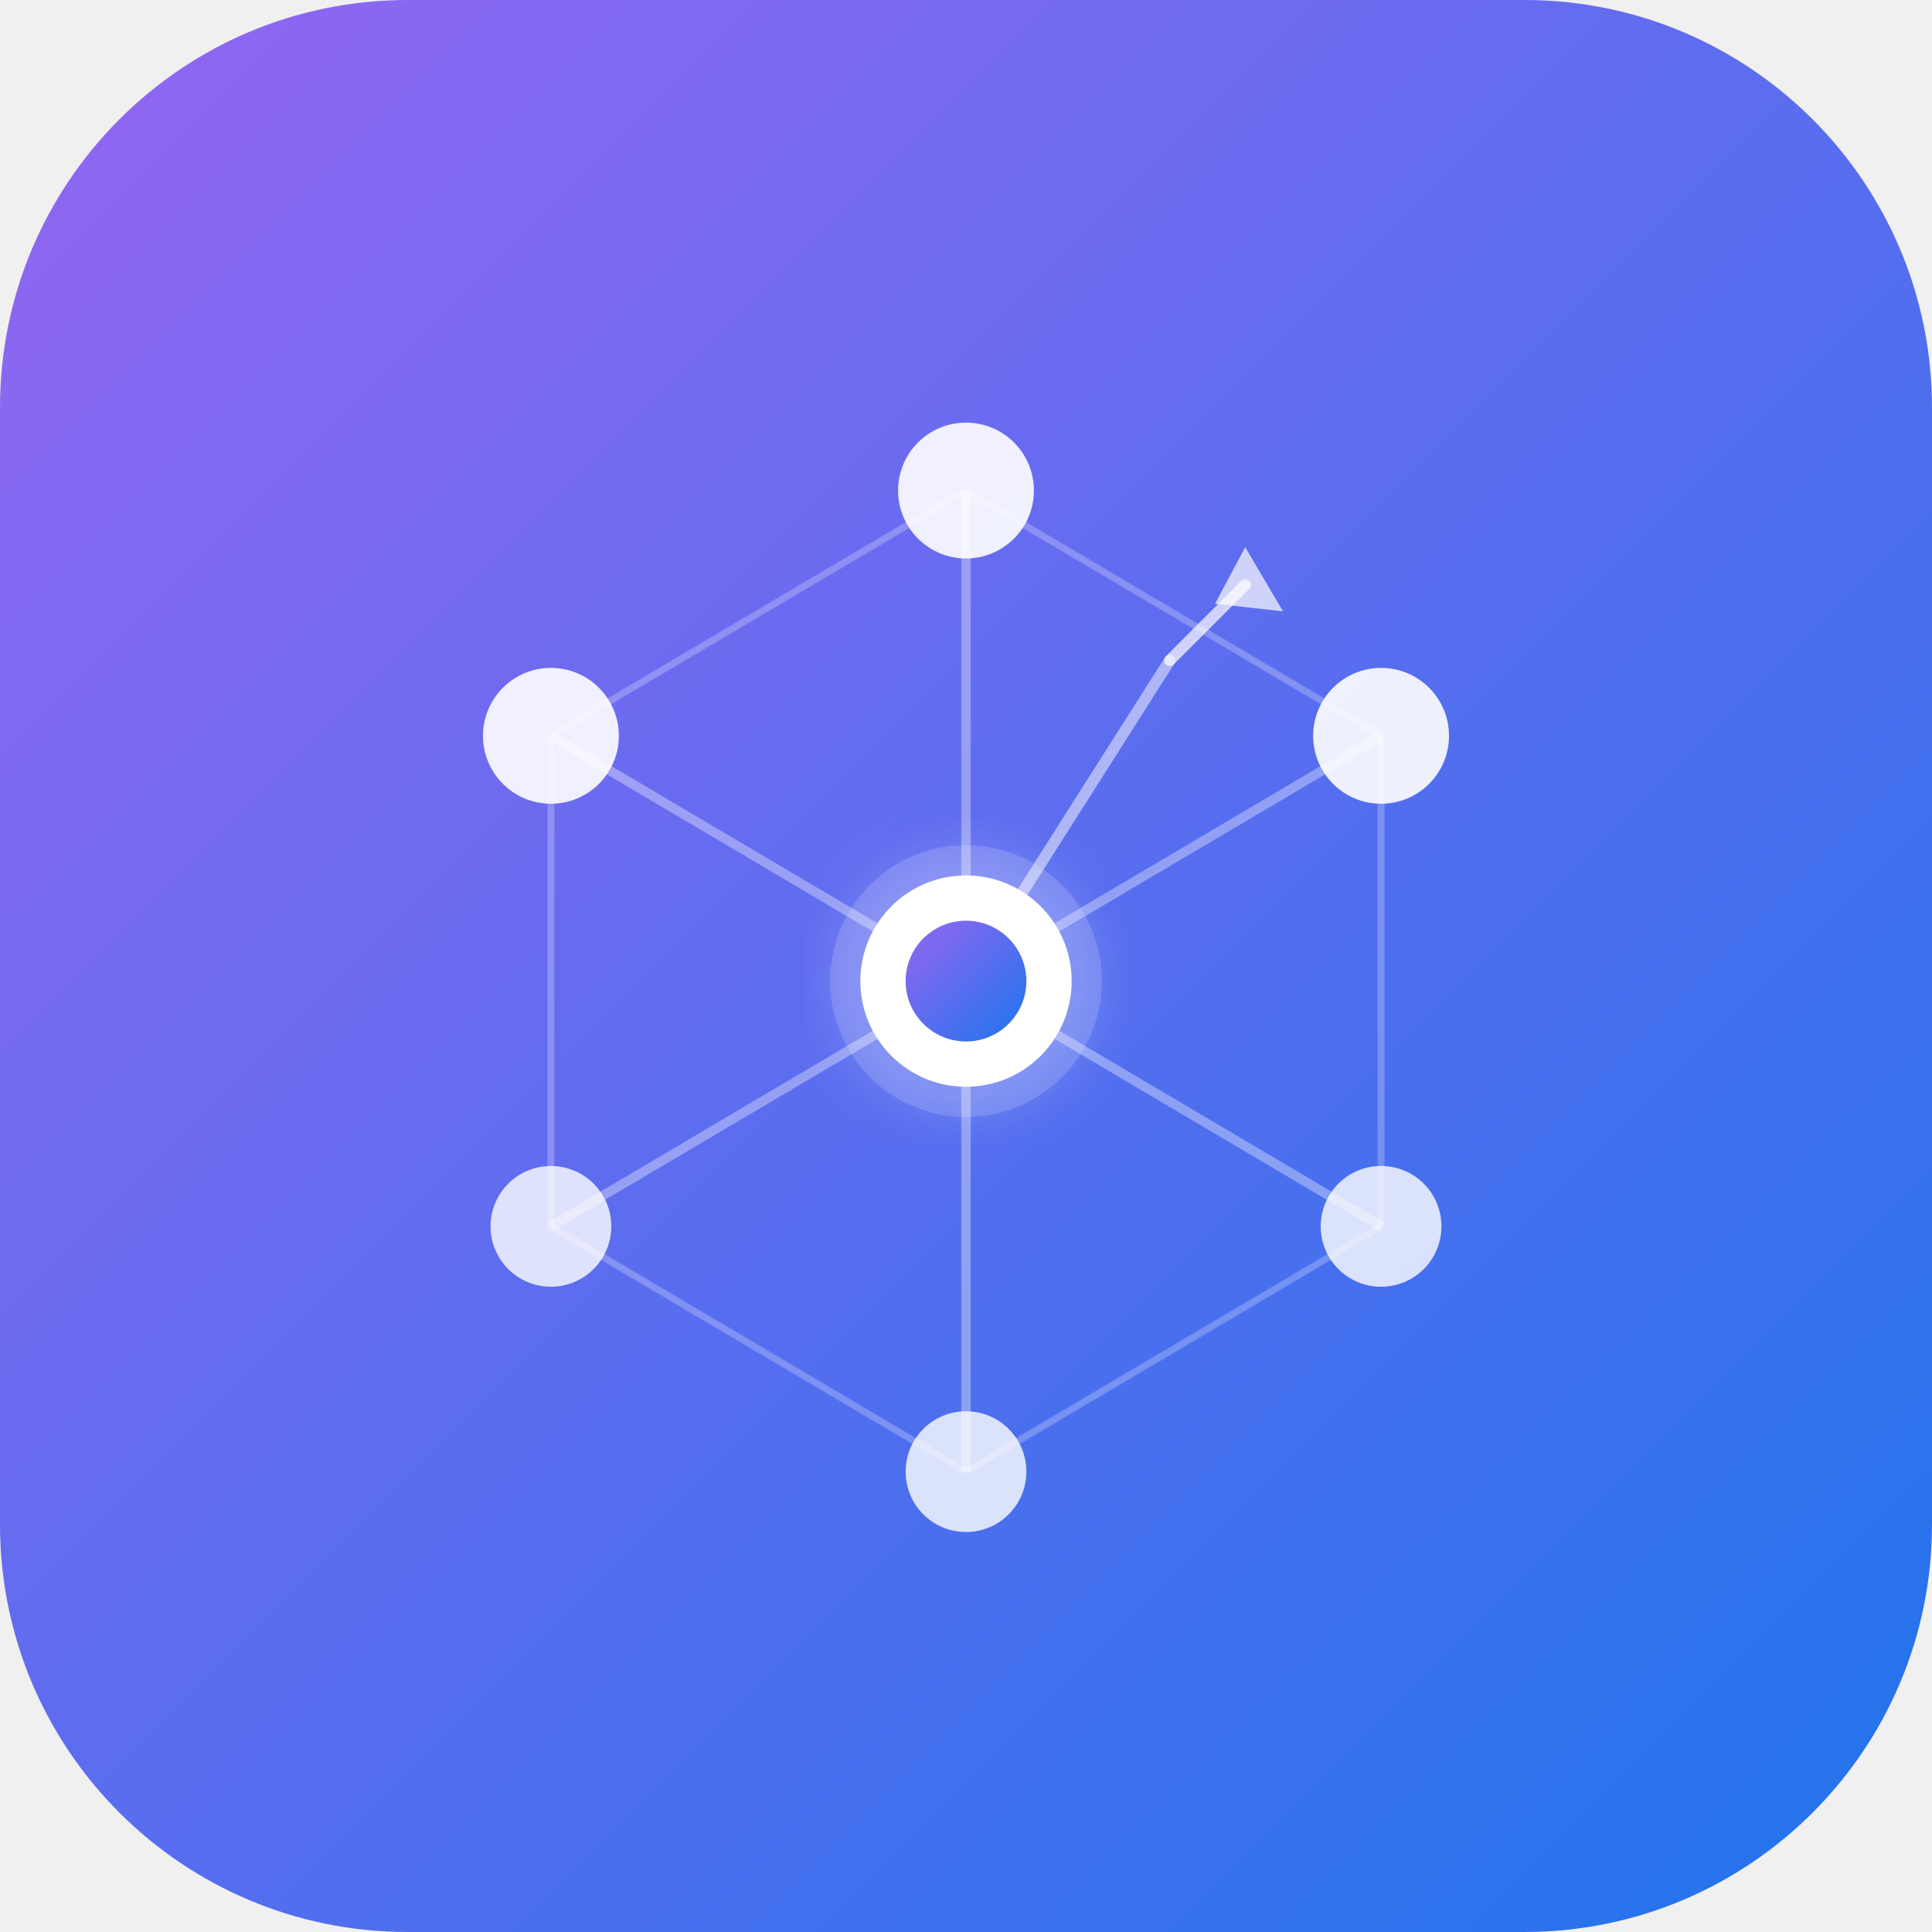
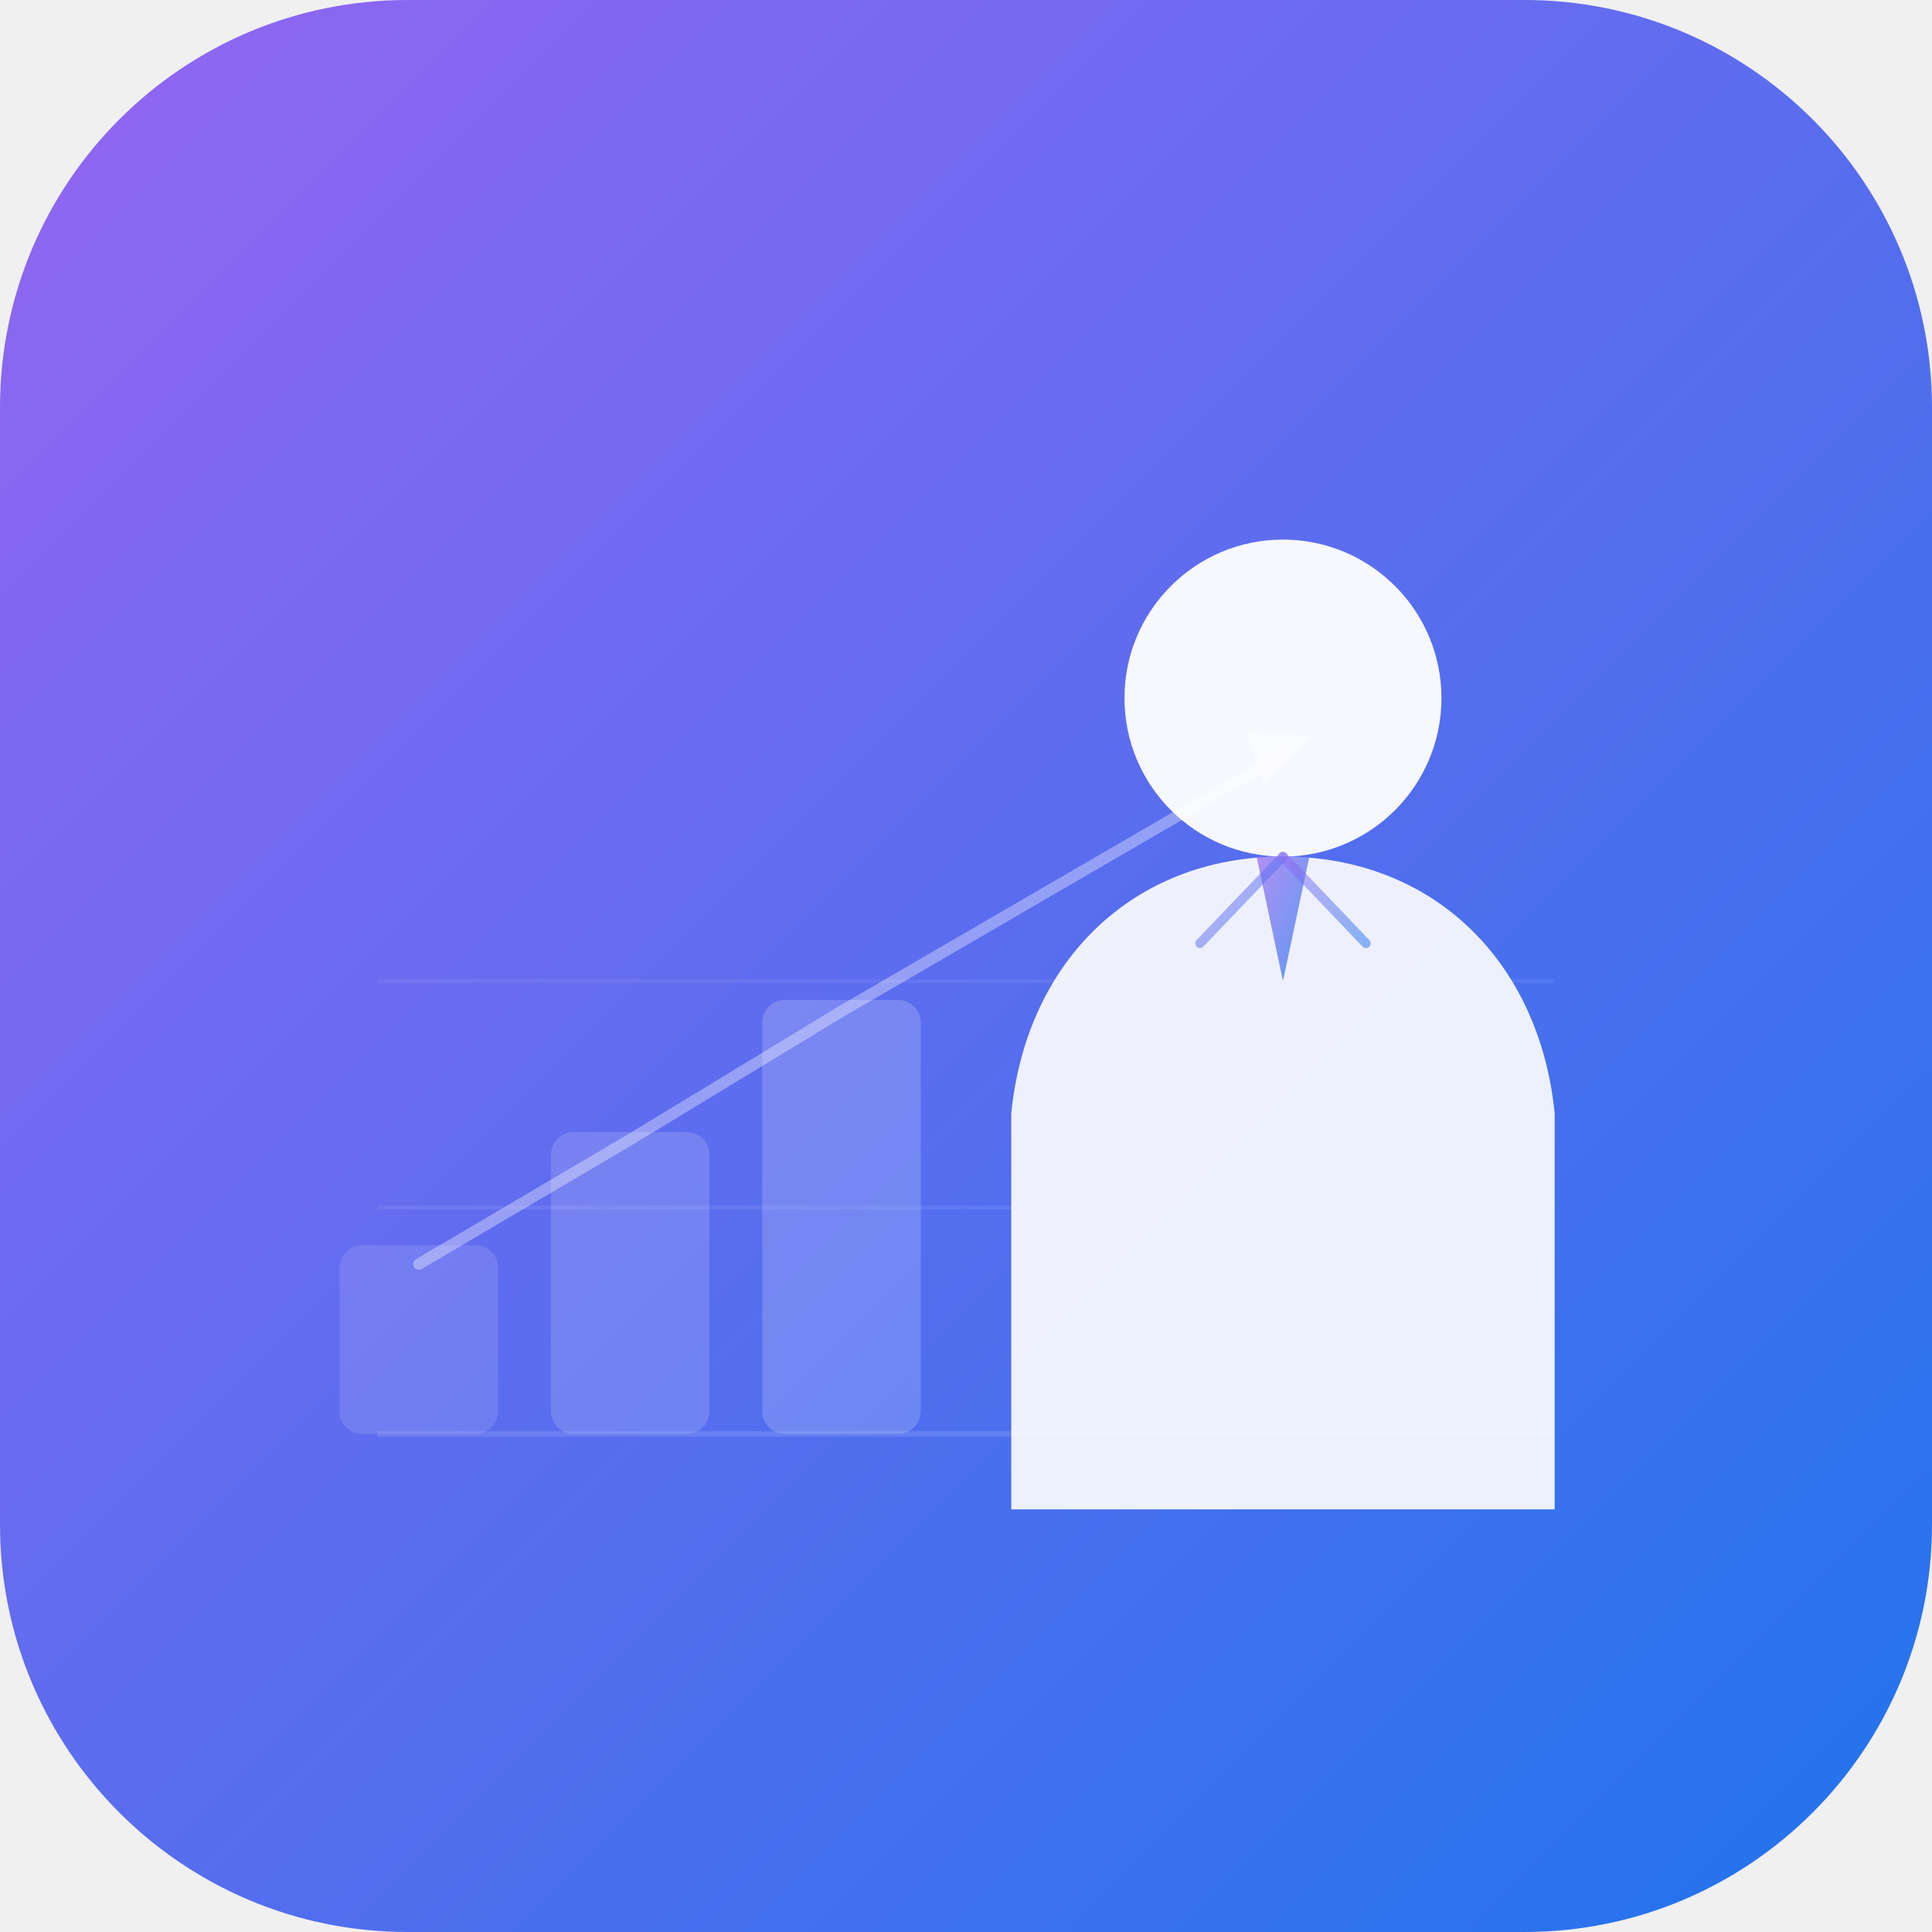
<svg xmlns="http://www.w3.org/2000/svg" viewBox="0 0 512 512">
  <defs>
    <linearGradient id="bg-grad" x1="0%" y1="0%" x2="100%" y2="100%">
      <stop offset="0%" stop-color="#9566F2" />
      <stop offset="100%" stop-color="#1F74EC" />
    </linearGradient>
-     <linearGradient id="node-grad" x1="0%" y1="0%" x2="100%" y2="100%">
-       <stop offset="0%" stop-color="#ffffff" />
-       <stop offset="100%" stop-color="#E8DDFB" />
-     </linearGradient>
-     <filter id="glow">
-       <feGaussianBlur stdDeviation="6" result="blur" />
-       <feMerge>
-         <feMergeNode in="blur" />
-         <feMergeNode in="SourceGraphic" />
-       </feMerge>
-     </filter>
  </defs>
  <rect width="512" height="512" rx="108" fill="url(#bg-grad)" />
-   <polygon points="256,130 366,195 366,325 256,390 146,325 146,195" fill="none" stroke="white" stroke-width="2" stroke-opacity="0.15" />
-   <line x1="256" y1="260" x2="256" y2="130" stroke="white" stroke-width="2.5" stroke-opacity="0.35" />
-   <line x1="256" y1="260" x2="366" y2="195" stroke="white" stroke-width="2.5" stroke-opacity="0.35" />
-   <line x1="256" y1="260" x2="366" y2="325" stroke="white" stroke-width="2.5" stroke-opacity="0.35" />
-   <line x1="256" y1="260" x2="256" y2="390" stroke="white" stroke-width="2.5" stroke-opacity="0.35" />
-   <line x1="256" y1="260" x2="146" y2="325" stroke="white" stroke-width="2.5" stroke-opacity="0.35" />
-   <line x1="256" y1="260" x2="146" y2="195" stroke="white" stroke-width="2.5" stroke-opacity="0.35" />
-   <line x1="256" y1="130" x2="366" y2="195" stroke="white" stroke-width="1.5" stroke-opacity="0.12" />
-   <line x1="366" y1="195" x2="366" y2="325" stroke="white" stroke-width="1.5" stroke-opacity="0.12" />
-   <line x1="146" y1="195" x2="256" y2="130" stroke="white" stroke-width="1.5" stroke-opacity="0.12" />
-   <line x1="146" y1="325" x2="146" y2="195" stroke="white" stroke-width="1.5" stroke-opacity="0.12" />
-   <line x1="256" y1="390" x2="366" y2="325" stroke="white" stroke-width="1.5" stroke-opacity="0.12" />
-   <line x1="146" y1="325" x2="256" y2="390" stroke="white" stroke-width="1.5" stroke-opacity="0.12" />
-   <line x1="256" y1="260" x2="310" y2="175" stroke="white" stroke-width="3" stroke-opacity="0.5" stroke-linecap="round" />
-   <line x1="310" y1="175" x2="330" y2="155" stroke="white" stroke-width="3" stroke-opacity="0.7" stroke-linecap="round" />
-   <polygon points="330,145 340,162 322,160" fill="white" fill-opacity="0.7" />
-   <circle cx="256" cy="130" r="18" fill="white" fill-opacity="0.9" />
-   <circle cx="366" cy="195" r="18" fill="white" fill-opacity="0.9" />
-   <circle cx="366" cy="325" r="16" fill="white" fill-opacity="0.8" />
-   <circle cx="256" cy="390" r="16" fill="white" fill-opacity="0.8" />
-   <circle cx="146" cy="325" r="16" fill="white" fill-opacity="0.8" />
-   <circle cx="146" cy="195" r="18" fill="white" fill-opacity="0.9" />
-   <circle cx="256" cy="260" r="36" fill="white" fill-opacity="0.15" filter="url(#glow)" />
-   <circle cx="256" cy="260" r="28" fill="white" />
-   <circle cx="256" cy="260" r="16" fill="url(#bg-grad)" />
+   <line x1="100" y1="380" x2="412" y2="380" stroke="white" stroke-width="1.5" stroke-opacity="0.12" />
+   <line x1="100" y1="320" x2="412" y2="320" stroke="white" stroke-width="1" stroke-opacity="0.08" />
+   <line x1="100" y1="260" x2="412" y2="260" stroke="white" stroke-width="1" stroke-opacity="0.06" />
+   <rect x="90" y="330" width="42" height="50" rx="6" fill="white" fill-opacity="0.12" />
+   <rect x="146" y="300" width="42" height="80" rx="6" fill="white" fill-opacity="0.15" />
+   <rect x="202" y="265" width="42" height="115" rx="6" fill="white" fill-opacity="0.18" />
+   <polyline points="111,335 167,302 223,268 340,200" fill="none" stroke="white" stroke-width="3" stroke-opacity="0.35" stroke-linecap="round" stroke-linejoin="round" />
+   <polygon points="348,195 335,208 330,194" fill="white" fill-opacity="0.4" />
+   <circle cx="340" cy="185" r="42" fill="white" fill-opacity="0.95" />
+   <path d="M 340 227        C 300 227 272 255 268 295        L 268 400        L 412 400        L 412 295        C 408 255 380 227 340 227 Z" fill="white" fill-opacity="0.9" />
+   <path d="M 333 227 L 340 260 L 347 227" fill="url(#bg-grad)" opacity="0.7" />
+   <line x1="340" y1="227" x2="318" y2="250" stroke="url(#bg-grad)" stroke-width="2.5" stroke-opacity="0.5" stroke-linecap="round" />
+   <line x1="340" y1="227" x2="362" y2="250" stroke="url(#bg-grad)" stroke-width="2.5" stroke-opacity="0.5" stroke-linecap="round" />
</svg>
